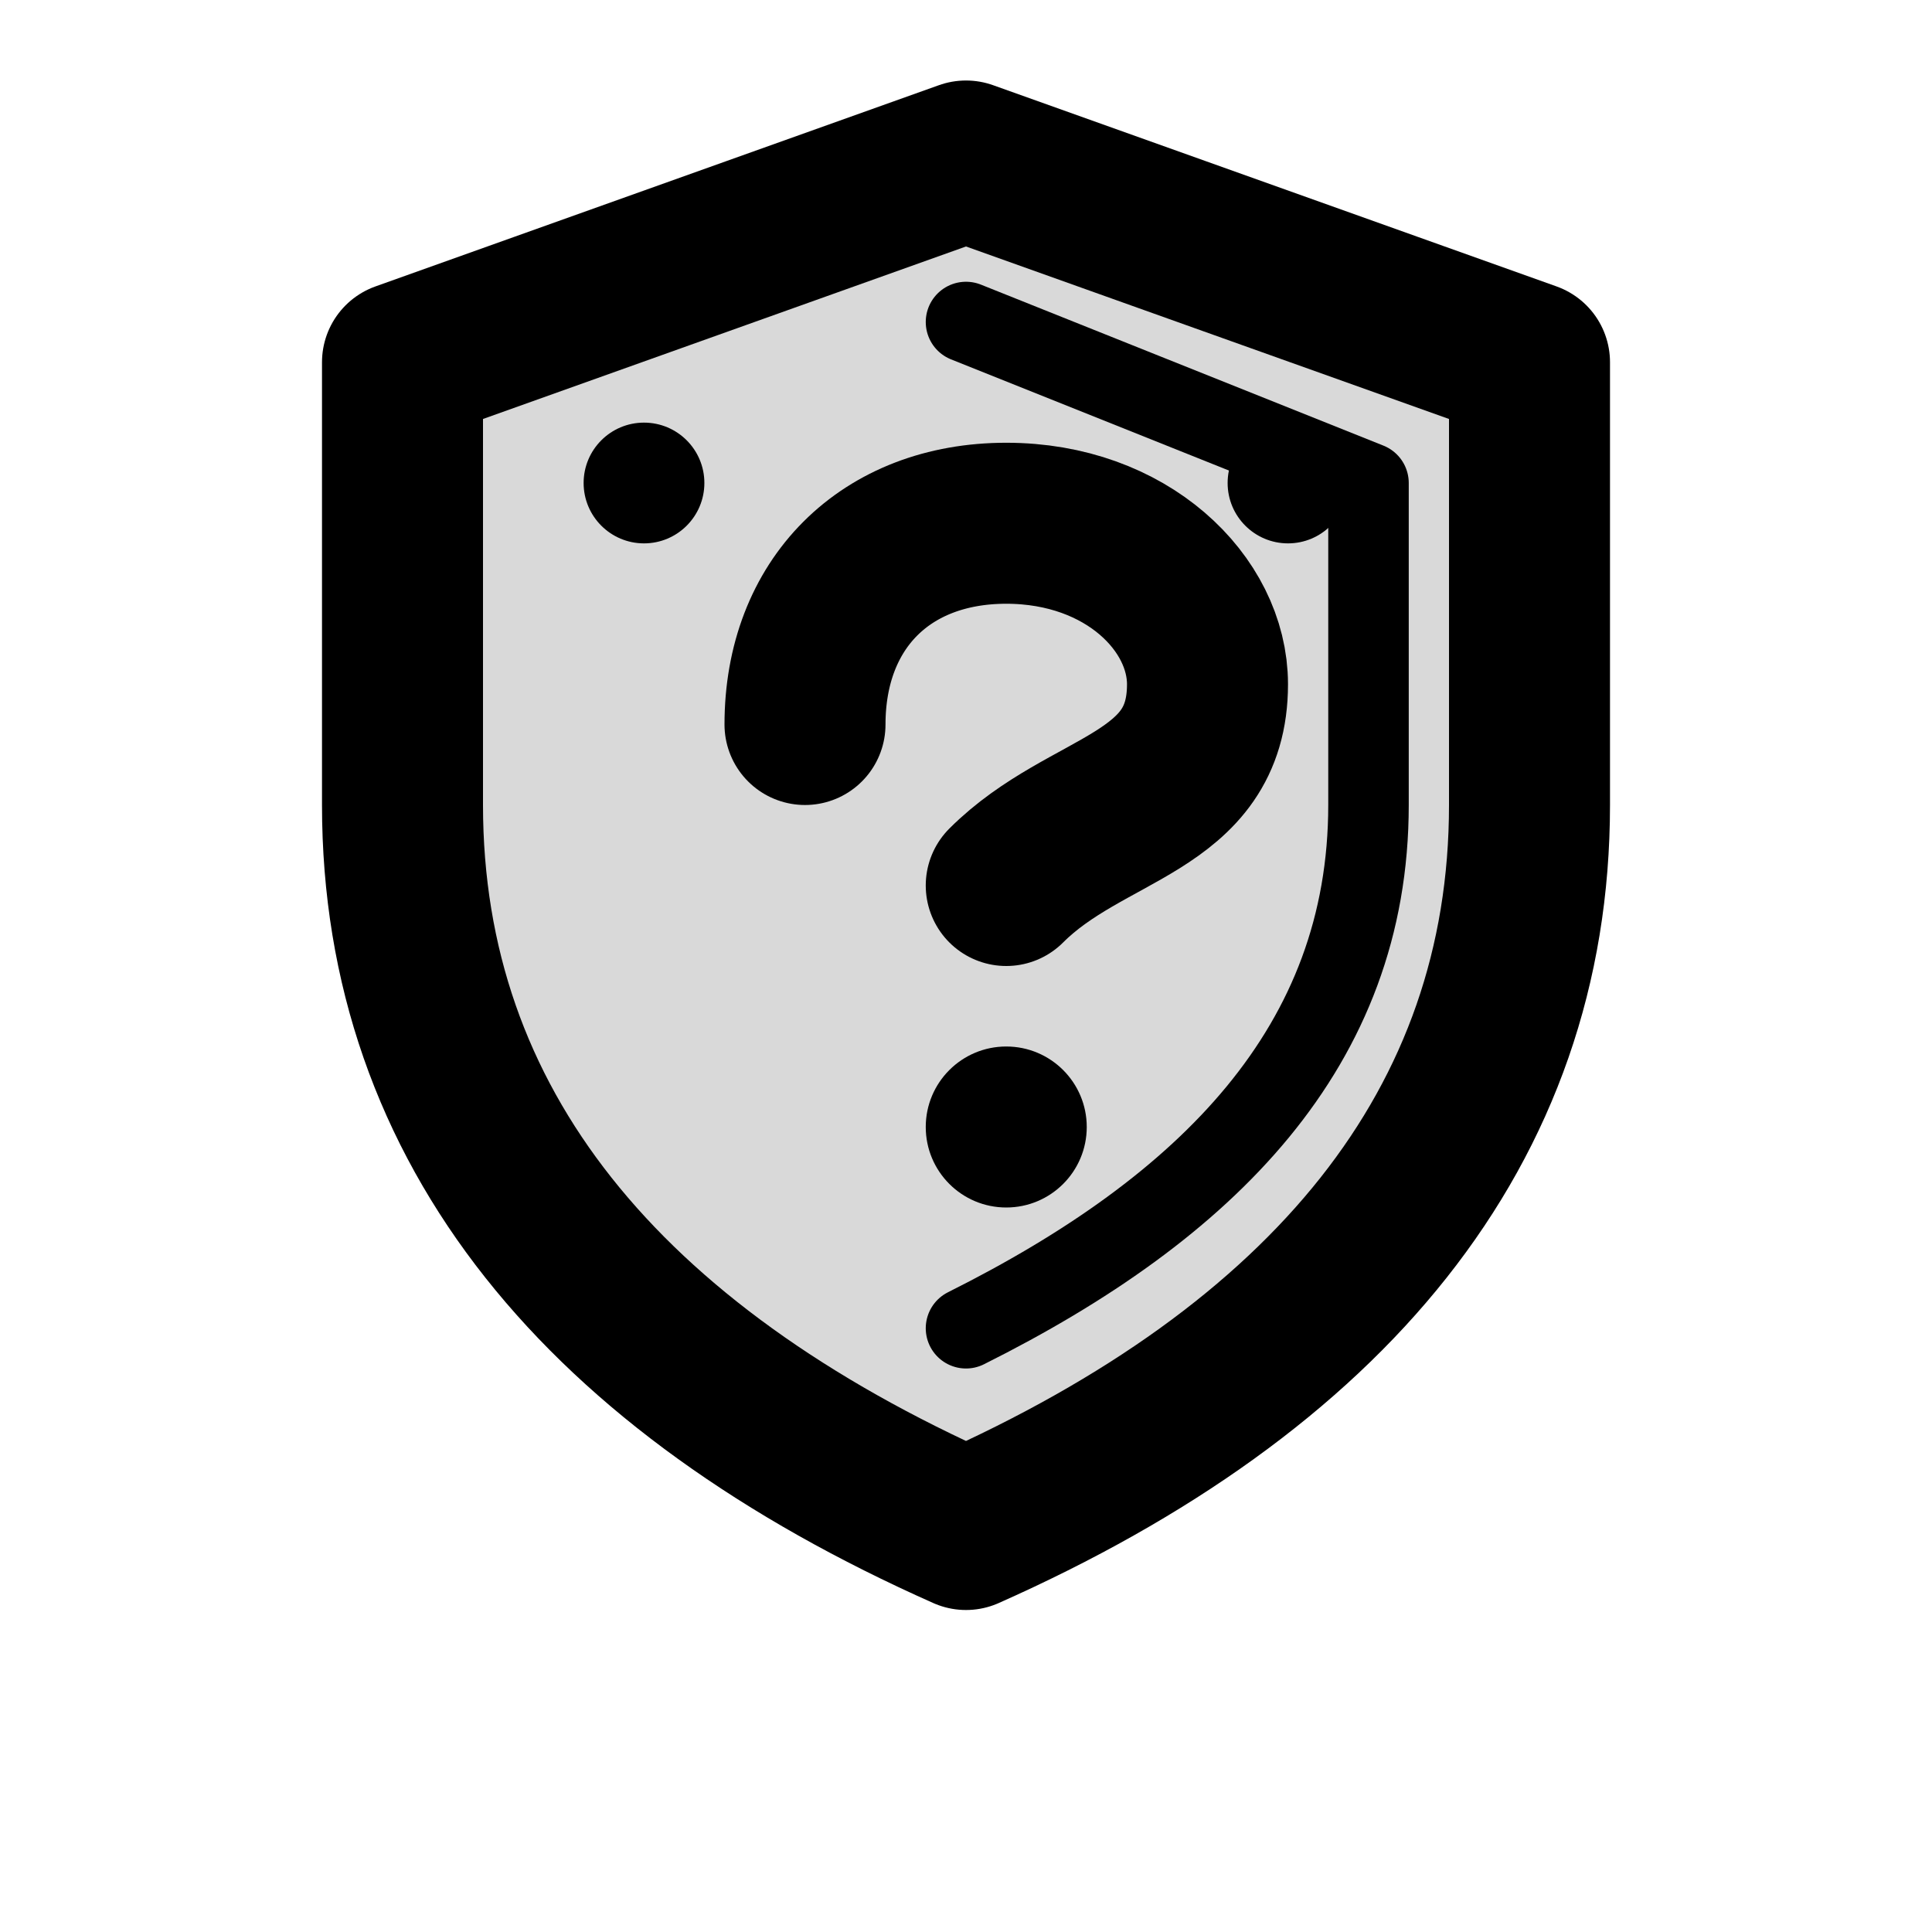
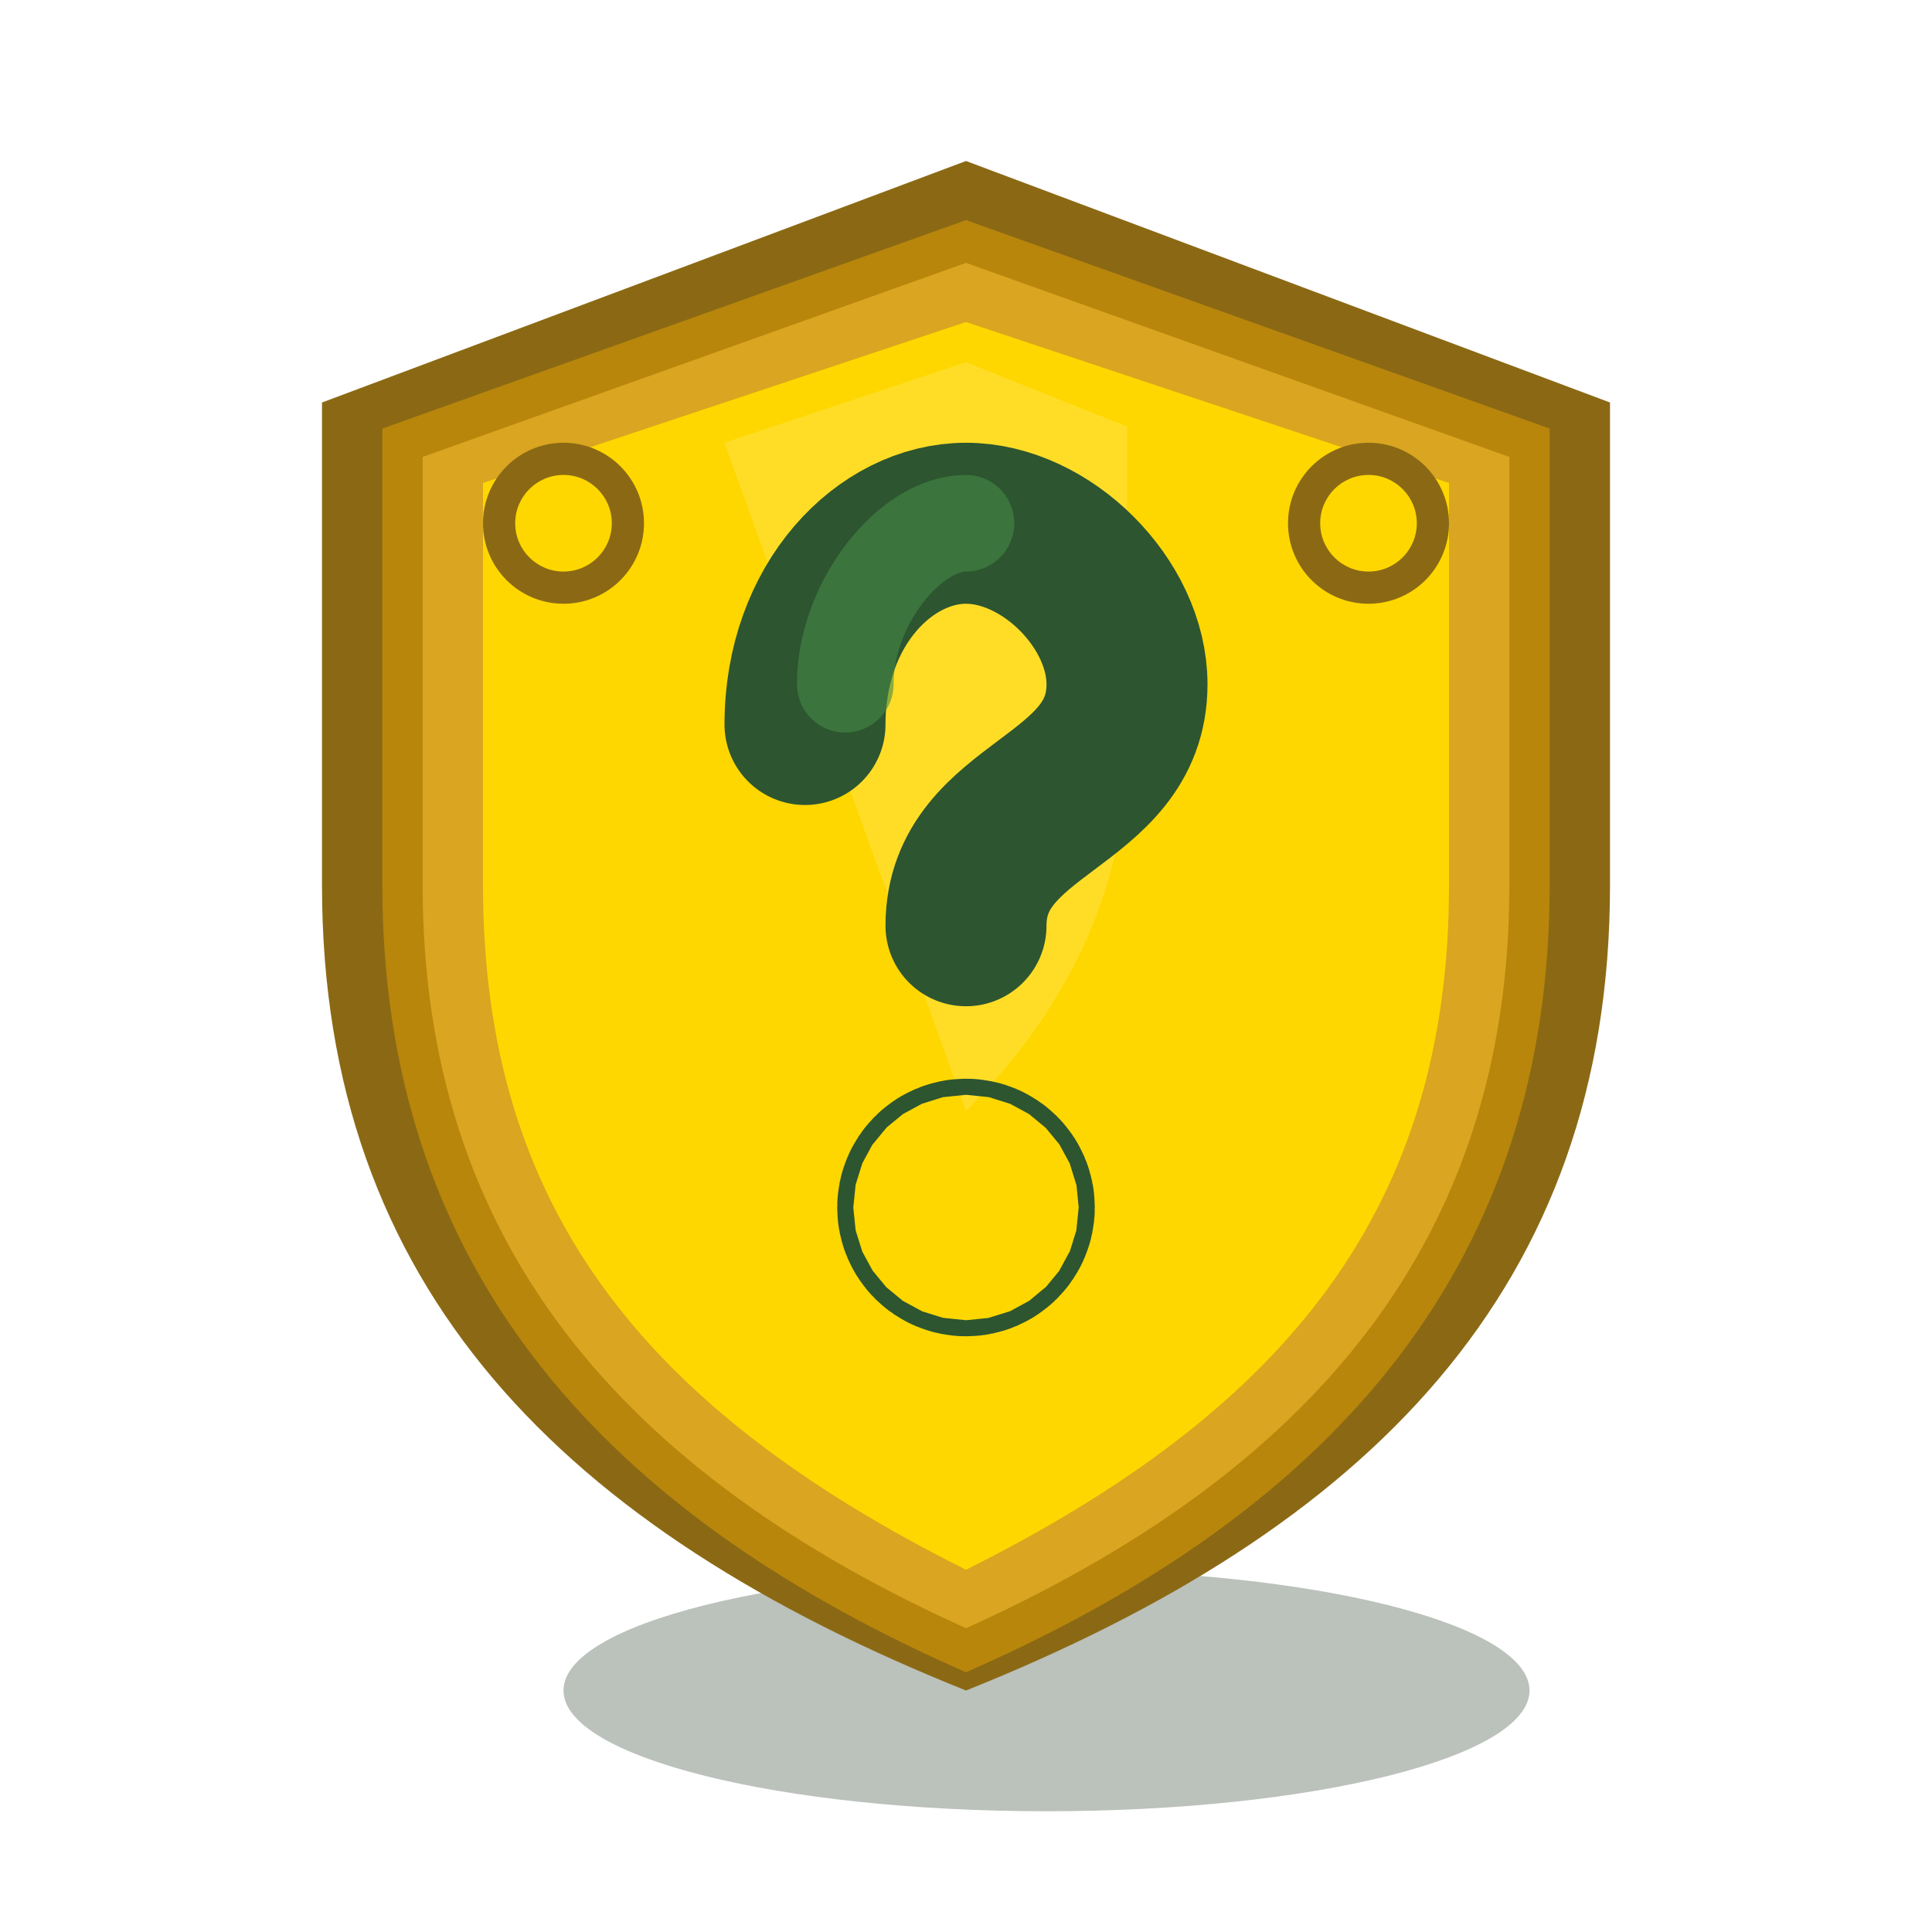
- <svg xmlns="http://www.w3.org/2000/svg" viewBox="0 0 24 24" fill="none">
-   <style>
-     .stroke { stroke: currentColor; stroke-width: 2; stroke-linecap: round; stroke-linejoin: round; fill: none; }
-     .metallic { fill: currentColor; fill-opacity: 0.15; }
-   </style>
-   <path class="stroke metallic" d="M12 2l7 2.5v5.5c0 4-2.5 7-7 9-4.5-2-7-5-7-9V4.5L12 2z" />
-   <path class="stroke" d="M12 4l5 2v4c0 3-2 5-5 6.5" style="stroke-width: 1;" />
-   <path class="stroke" d="M10 9c0-1.5 1-2.5 2.5-2.5s2.5 1 2.5 2c0 1.5-1.5 1.5-2.5 2.5" />
-   <circle cx="12.5" cy="14" r="1" fill="currentColor" />
-   <circle cx="8" cy="6" r="0.75" fill="currentColor" />
-   <circle cx="16" cy="6" r="0.75" fill="currentColor" />
+ <svg xmlns="http://www.w3.org/2000/svg" viewBox="0 0 24 24">
+   <ellipse cx="13" cy="21" rx="6" ry="1.5" fill="#1a2f1a" opacity="0.3" />
+   <path d="M12 2l8 3v6c0 5-3 8-8 10-5-2-8-5-8-10V5l8-3z" fill="#8b6914" />
+   <path d="M12 3l7 2.5v5.5c0 4.5-2.5 7.5-7 9.5-4.5-2-7-5-7-9.5V5.5L12 3z" fill="#daa520" />
+   <path d="M12 4l6 2v5c0 4-2 6.5-6 8.5-4-2-6-4.5-6-8.5V6l6-2z" fill="#ffd700" />
+   <path d="M9 5.5l3-1 2 0.8v4c0 2-1 3.5-2 4.5" fill="#ffe44d" opacity="0.5" />
+   <g fill="none" stroke="#2d5530" stroke-width="2" stroke-linecap="round" stroke-linejoin="round">
+     <path d="M10 9c0-1.5 1-2.5 2-2.5s2 1 2 2c0 1.5-2 1.5-2 3" />
+     <circle cx="12" cy="15" r="0.1" stroke-width="3" />
+   </g>
+   <g fill="none" stroke="#448844" stroke-width="1.2" stroke-linecap="round" opacity="0.6">
+     <path d="M10.5 8.5c0-1 0.8-2 1.5-2" />
+   </g>
+   <circle cx="7" cy="6.5" r="1" fill="#8b6914" />
+   <circle cx="17" cy="6.5" r="1" fill="#8b6914" />
+   <circle cx="7" cy="6.5" r="0.6" fill="#ffd700" />
+   <circle cx="17" cy="6.5" r="0.6" fill="#ffd700" />
+   <path d="M12 3l7 2.5v5.5c0 4.5-2.5 7.5-7 9.5-4.5-2-7-5-7-9.5V5.5L12 3z" fill="none" stroke="#b8860b" stroke-width="0.5" />
</svg>
